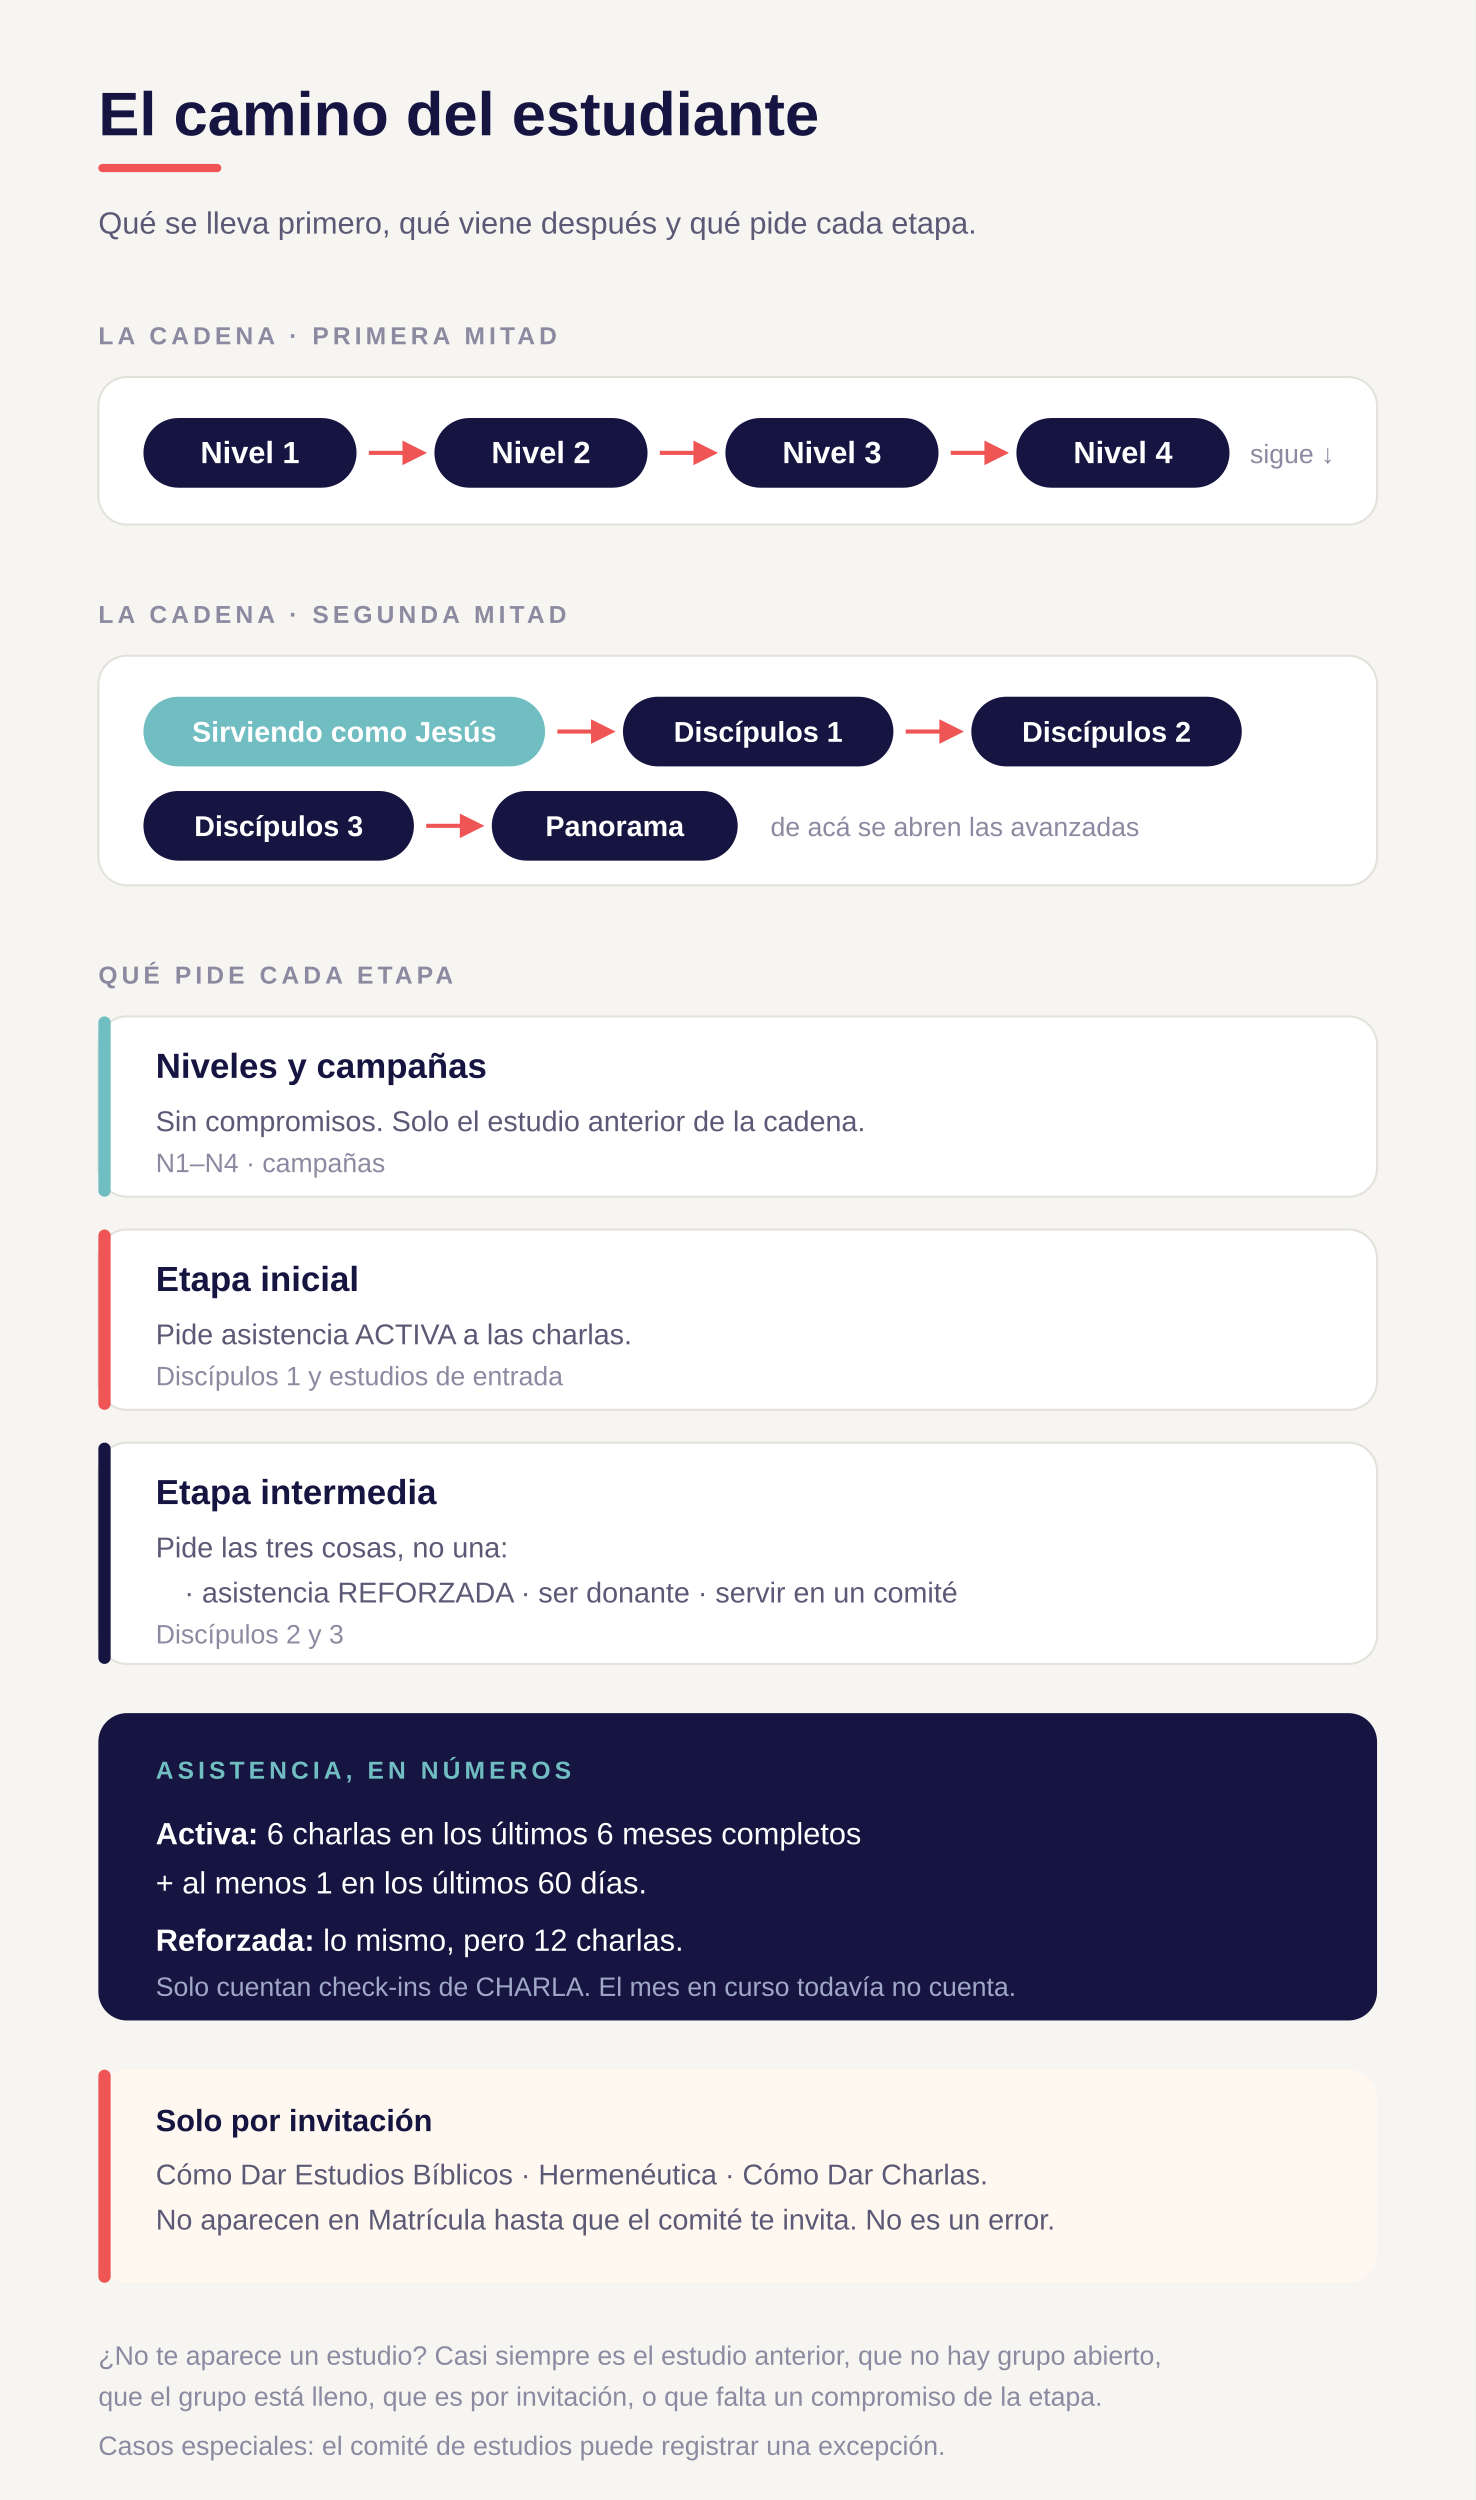
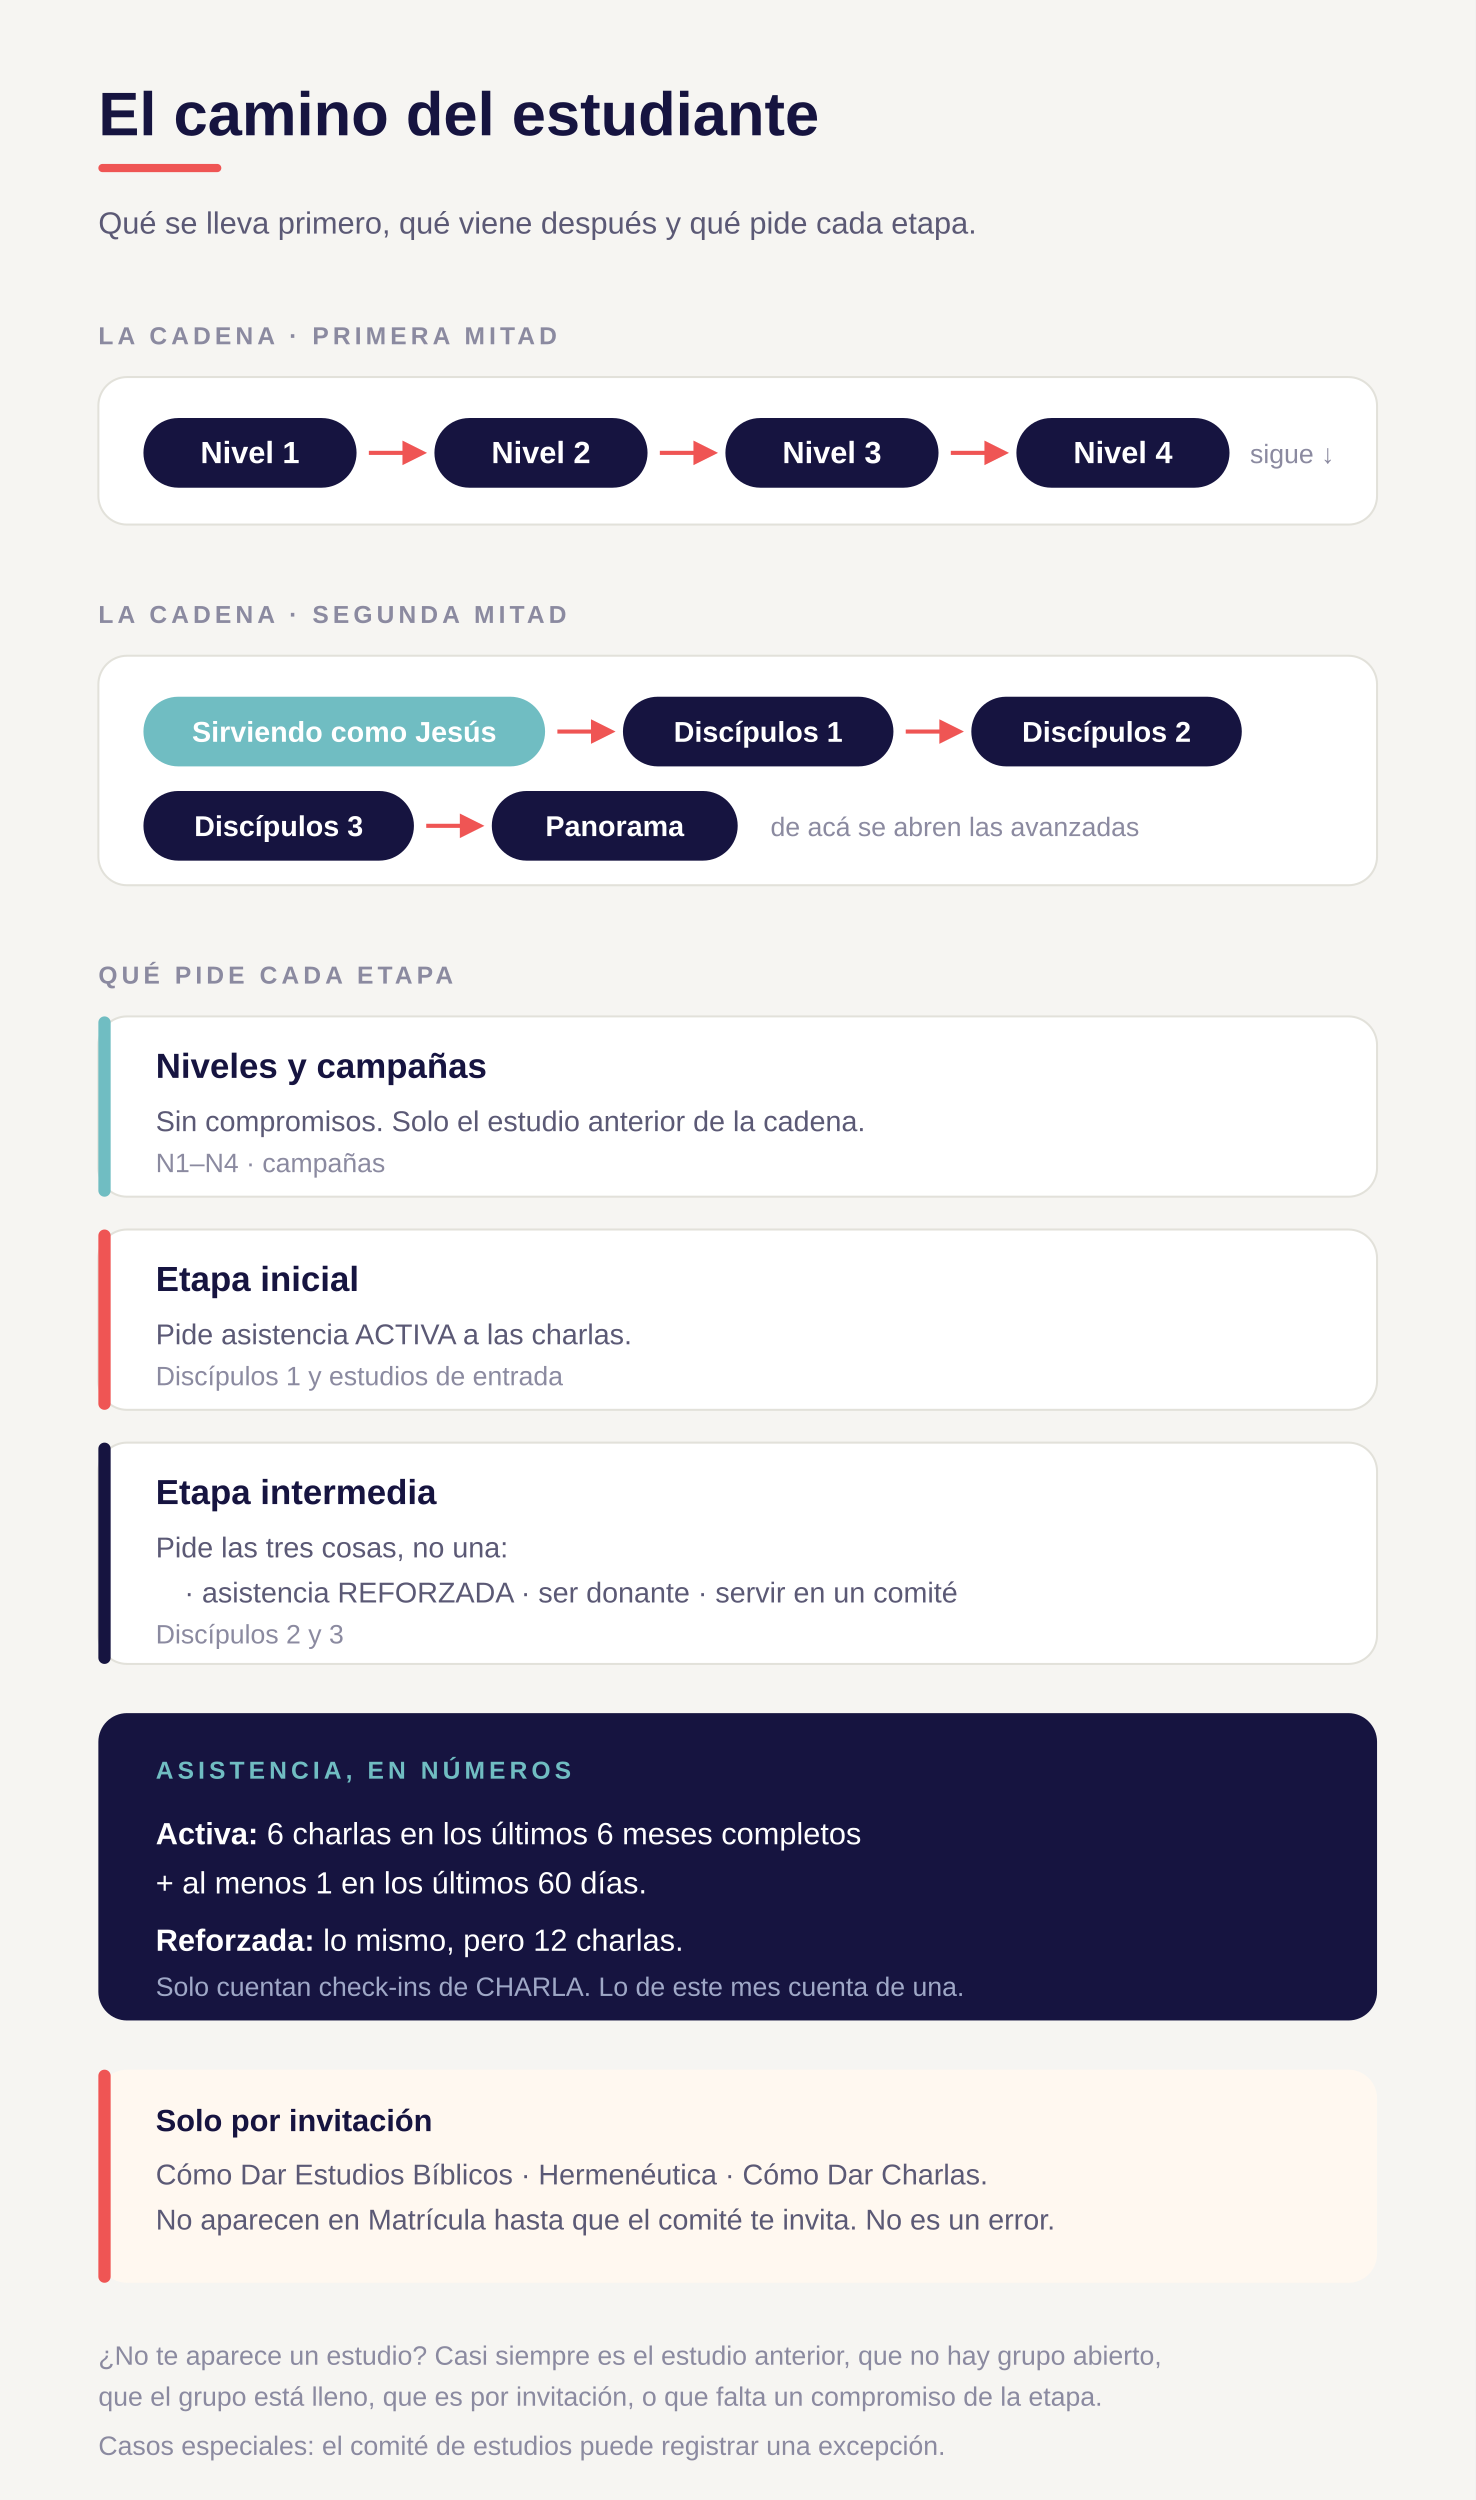
<svg xmlns="http://www.w3.org/2000/svg" viewBox="0 0 720 1220" role="img" aria-labelledby="t-camino d-camino" font-family="Arial, Helvetica, sans-serif">
  <rect width="720" height="1220" fill="#F6F5F2" />
  <text x="48" y="66" font-size="30" font-weight="bold" fill="#161440">El camino del estudiante</text>
  <rect x="48" y="80" width="60" height="4" rx="2" fill="#EF5554" />
  <text x="48" y="114" font-size="15" fill="#5B5975">Qué se lleva primero, qué viene después y qué pide cada etapa.</text>
  <text x="48" y="168" font-size="12" font-weight="bold" fill="#8B8AA0" letter-spacing="2">LA CADENA · PRIMERA MITAD</text>
  <g>
    <rect x="48" y="184" width="624" height="72" rx="14" fill="#FFFFFF" stroke="#E2E1DA" />
    <g font-size="15" font-weight="bold" fill="#FFFFFF" text-anchor="middle">
      <rect x="70" y="204" width="104" height="34" rx="17" fill="#161440" />
      <text x="122" y="226">Nivel 1</text>
      <rect x="212" y="204" width="104" height="34" rx="17" fill="#161440" />
      <text x="264" y="226">Nivel 2</text>
      <rect x="354" y="204" width="104" height="34" rx="17" fill="#161440" />
      <text x="406" y="226">Nivel 3</text>
      <rect x="496" y="204" width="104" height="34" rx="17" fill="#161440" />
      <text x="548" y="226">Nivel 4</text>
    </g>
    <g stroke="#EF5554" stroke-width="2" fill="none">
      <path d="M180 221 h26" marker-end="url(#p)" />
      <path d="M322 221 h26" marker-end="url(#p)" />
      <path d="M464 221 h26" marker-end="url(#p)" />
    </g>
    <text x="610" y="226" font-size="13" fill="#8B8AA0">sigue ↓</text>
  </g>
  <text x="48" y="304" font-size="12" font-weight="bold" fill="#8B8AA0" letter-spacing="2">LA CADENA · SEGUNDA MITAD</text>
  <g>
    <rect x="48" y="320" width="624" height="112" rx="14" fill="#FFFFFF" stroke="#E2E1DA" />
    <g font-size="14" font-weight="bold" fill="#FFFFFF" text-anchor="middle">
      <rect x="70" y="340" width="196" height="34" rx="17" fill="#70BDC2" />
      <text x="168" y="362">Sirviendo como Jesús</text>
      <rect x="304" y="340" width="132" height="34" rx="17" fill="#161440" />
      <text x="370" y="362">Discípulos 1</text>
      <rect x="474" y="340" width="132" height="34" rx="17" fill="#161440" />
      <text x="540" y="362">Discípulos 2</text>
      <rect x="70" y="386" width="132" height="34" rx="17" fill="#161440" />
      <text x="136" y="408">Discípulos 3</text>
      <rect x="240" y="386" width="120" height="34" rx="17" fill="#161440" />
      <text x="300" y="408">Panorama</text>
    </g>
    <g stroke="#EF5554" stroke-width="2" fill="none">
      <path d="M272 357 h26" marker-end="url(#p)" />
      <path d="M442 357 h26" marker-end="url(#p)" />
      <path d="M208 403 h26" marker-end="url(#p)" />
    </g>
    <text x="376" y="408" font-size="13" fill="#8B8AA0">de acá se abren las avanzadas</text>
  </g>
  <text x="48" y="480" font-size="12" font-weight="bold" fill="#8B8AA0" letter-spacing="2">QUÉ PIDE CADA ETAPA</text>
  <g>
    <rect x="48" y="496" width="624" height="88" rx="14" fill="#FFFFFF" stroke="#E2E1DA" />
    <rect x="48" y="496" width="6" height="88" rx="3" fill="#70BDC2" />
    <text x="76" y="526" font-size="17" font-weight="bold" fill="#161440">Niveles y campañas</text>
    <text x="76" y="552" font-size="14" fill="#5B5975">Sin compromisos. Solo el estudio anterior de la cadena.</text>
    <text x="76" y="572" font-size="13" fill="#8B8AA0">N1–N4 · campañas</text>
  </g>
  <g>
    <rect x="48" y="600" width="624" height="88" rx="14" fill="#FFFFFF" stroke="#E2E1DA" />
    <rect x="48" y="600" width="6" height="88" rx="3" fill="#EF5554" />
    <text x="76" y="630" font-size="17" font-weight="bold" fill="#161440">Etapa inicial</text>
    <text x="76" y="656" font-size="14" fill="#5B5975">Pide asistencia ACTIVA a las charlas.</text>
    <text x="76" y="676" font-size="13" fill="#8B8AA0">Discípulos 1 y estudios de entrada</text>
  </g>
  <g>
    <rect x="48" y="704" width="624" height="108" rx="14" fill="#FFFFFF" stroke="#E2E1DA" />
    <rect x="48" y="704" width="6" height="108" rx="3" fill="#161440" />
    <text x="76" y="734" font-size="17" font-weight="bold" fill="#161440">Etapa intermedia</text>
    <text x="76" y="760" font-size="14" fill="#5B5975">Pide las tres cosas, no una:</text>
    <text x="90" y="782" font-size="14" fill="#5B5975">· asistencia REFORZADA   · ser donante   · servir en un comité</text>
    <text x="76" y="802" font-size="13" fill="#8B8AA0">Discípulos 2 y 3</text>
  </g>
  <g>
    <rect x="48" y="836" width="624" height="150" rx="14" fill="#161440" />
    <text x="76" y="868" font-size="12" font-weight="bold" fill="#70BDC2" letter-spacing="2">ASISTENCIA, EN NÚMEROS</text>
    <text x="76" y="900" font-size="15" fill="#FFFFFF">
      <tspan font-weight="bold">Activa:</tspan> 6 charlas en los últimos 6 meses completos</text>
    <text x="76" y="924" font-size="15" fill="#FFFFFF">+ al menos 1 en los últimos 60 días.</text>
    <text x="76" y="952" font-size="15" fill="#FFFFFF">
      <tspan font-weight="bold">Reforzada:</tspan> lo mismo, pero 12 charlas.</text>
-     <text x="76" y="974" font-size="13" fill="#9FA8C7">Solo cuentan check-ins de CHARLA. El mes en curso todavía no cuenta.</text>
+     <text x="76" y="974" font-size="13" fill="#9FA8C7">Solo cuentan check-ins de CHARLA. Lo de este mes cuenta de una.</text>
  </g>
  <g>
    <rect x="48" y="1010" width="624" height="104" rx="14" fill="#FFF8F0" />
    <rect x="48" y="1010" width="6" height="104" rx="3" fill="#EF5554" />
    <text x="76" y="1040" font-size="15" font-weight="bold" fill="#161440">Solo por invitación</text>
    <text x="76" y="1066" font-size="14" fill="#5B5975">Cómo Dar Estudios Bíblicos · Hermenéutica · Cómo Dar Charlas.</text>
    <text x="76" y="1088" font-size="14" fill="#5B5975">No aparecen en Matrícula hasta que el comité te invita. No es un error.</text>
  </g>
  <text x="48" y="1154" font-size="13" fill="#8B8AA0">¿No te aparece un estudio? Casi siempre es el estudio anterior, que no hay grupo abierto,</text>
  <text x="48" y="1174" font-size="13" fill="#8B8AA0">que el grupo está lleno, que es por invitación, o que falta un compromiso de la etapa.</text>
  <text x="48" y="1198" font-size="13" fill="#8B8AA0">Casos especiales: el comité de estudios puede registrar una excepción.</text>
  <defs>
    <marker id="p" viewBox="0 0 10 10" refX="8" refY="5" markerWidth="6" markerHeight="6" orient="auto">
      <path d="M0 0 L10 5 L0 10 z" fill="#EF5554" />
    </marker>
  </defs>
</svg>
